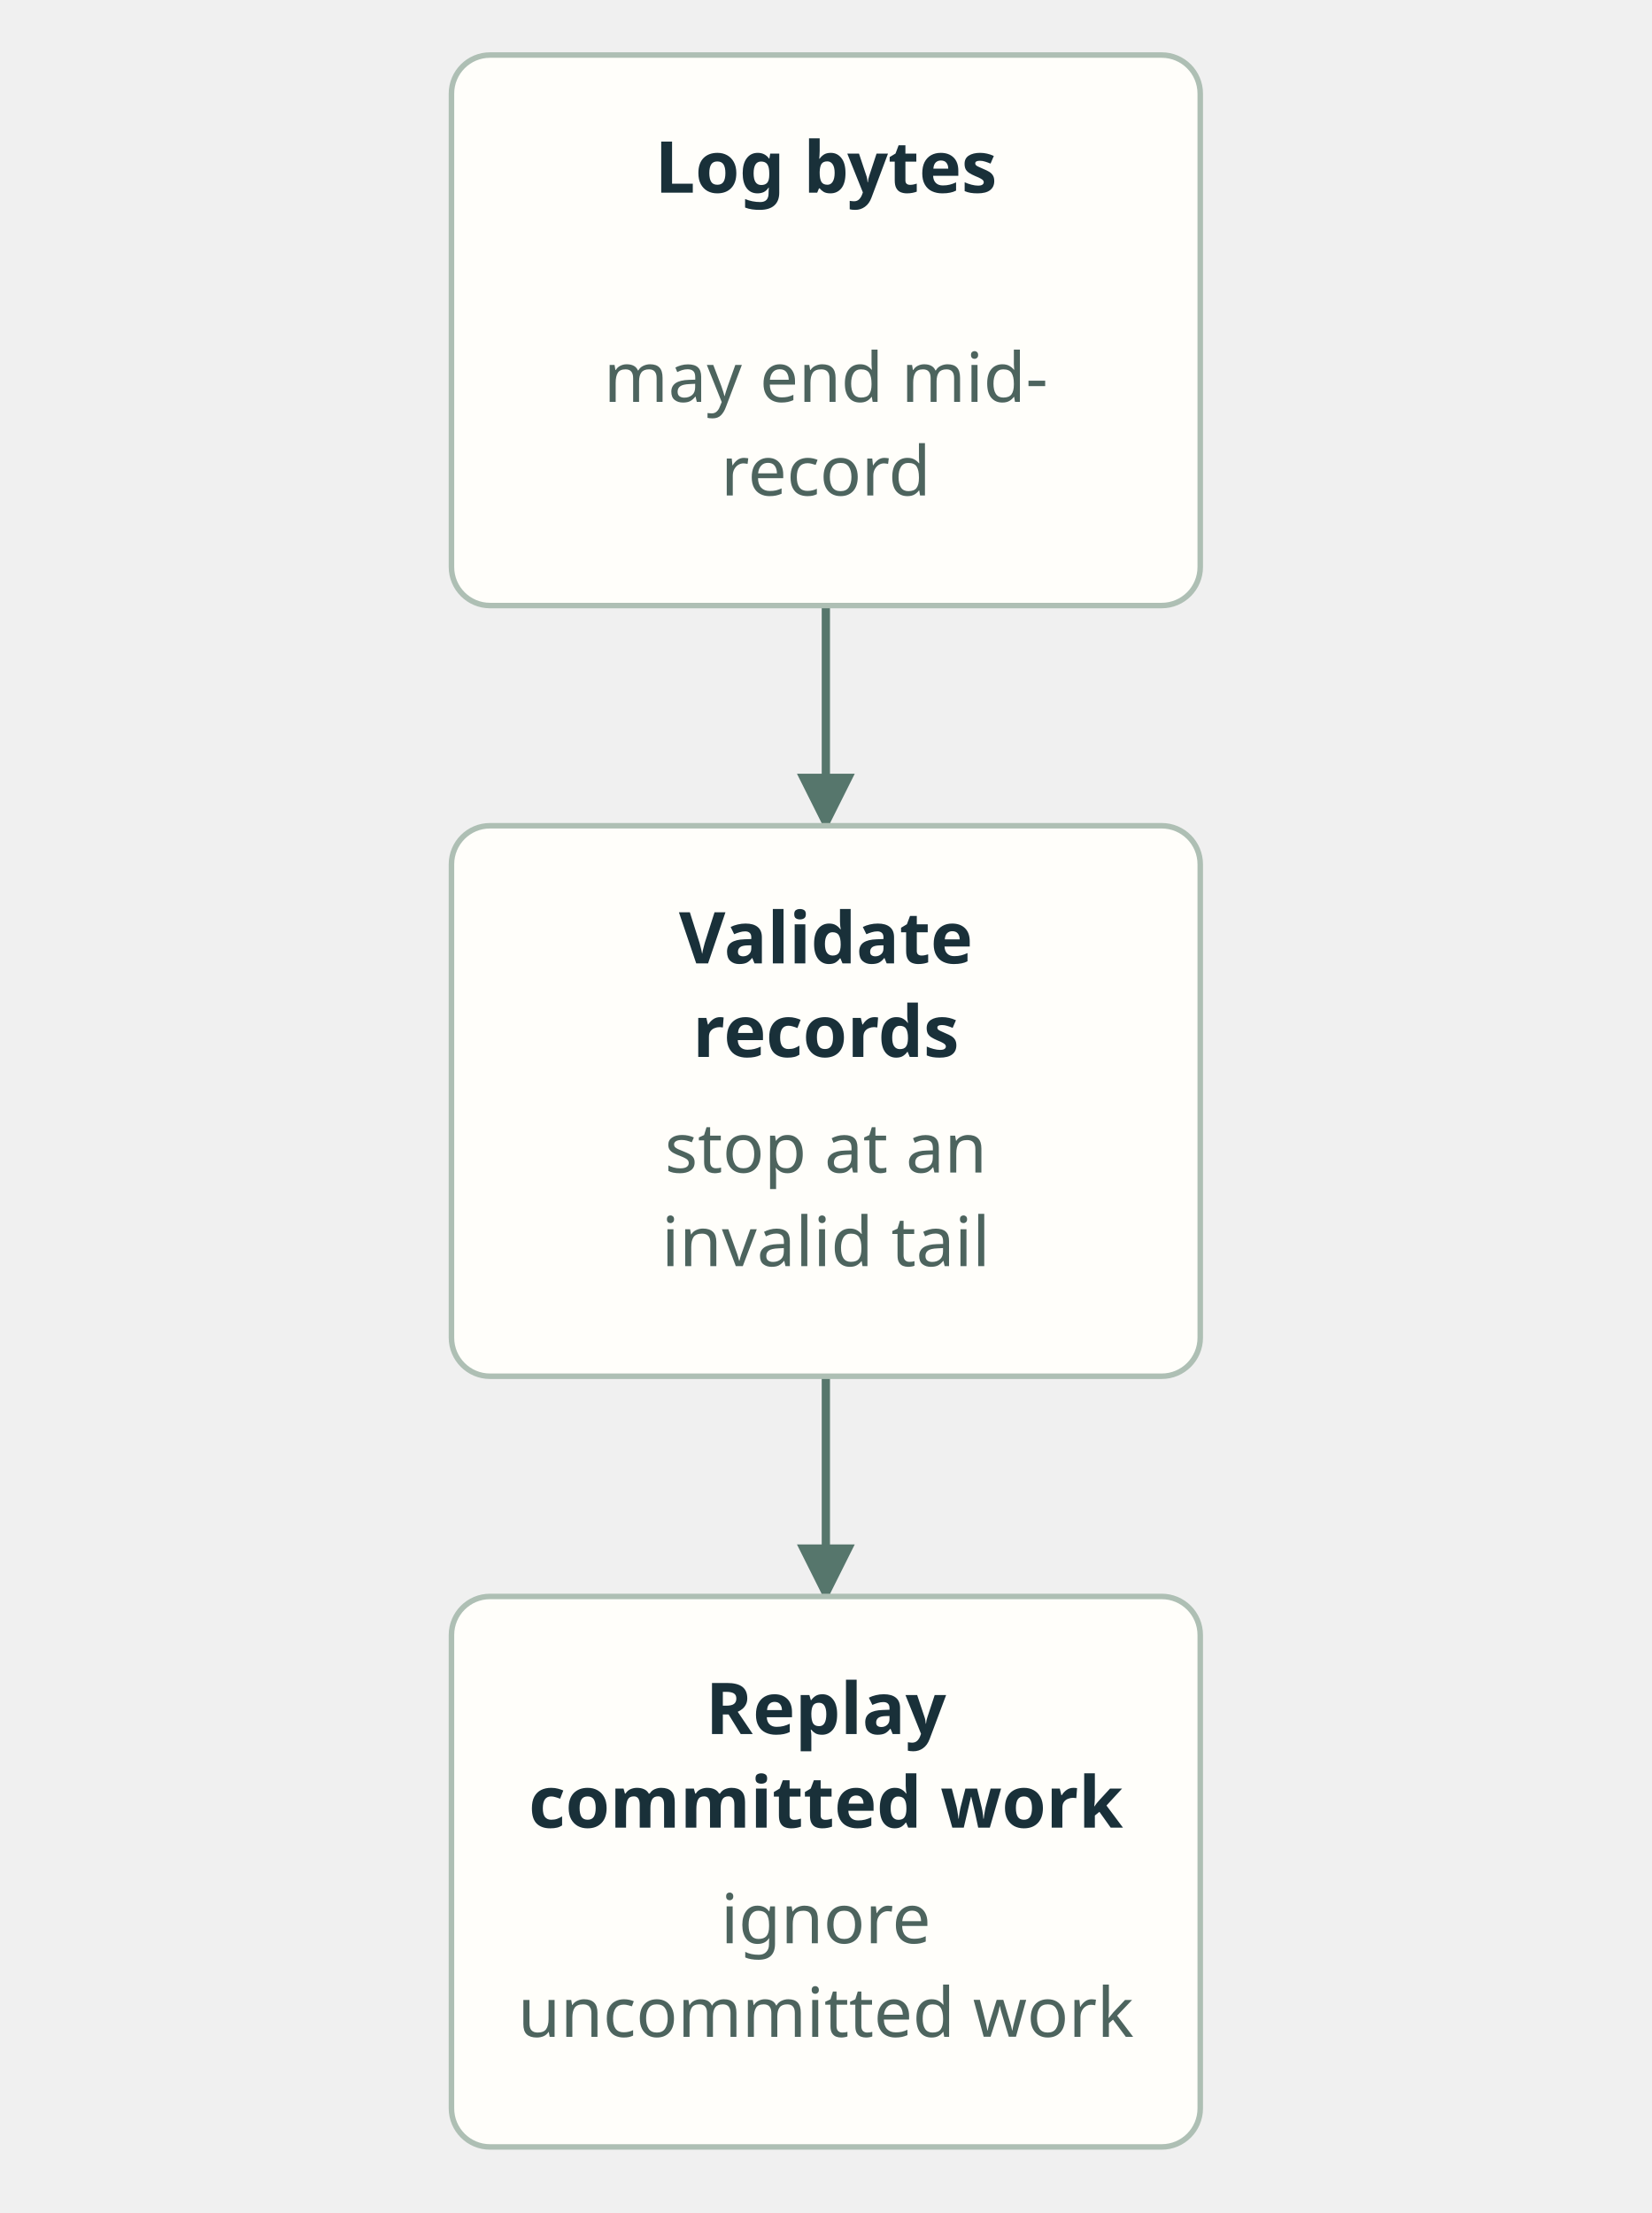
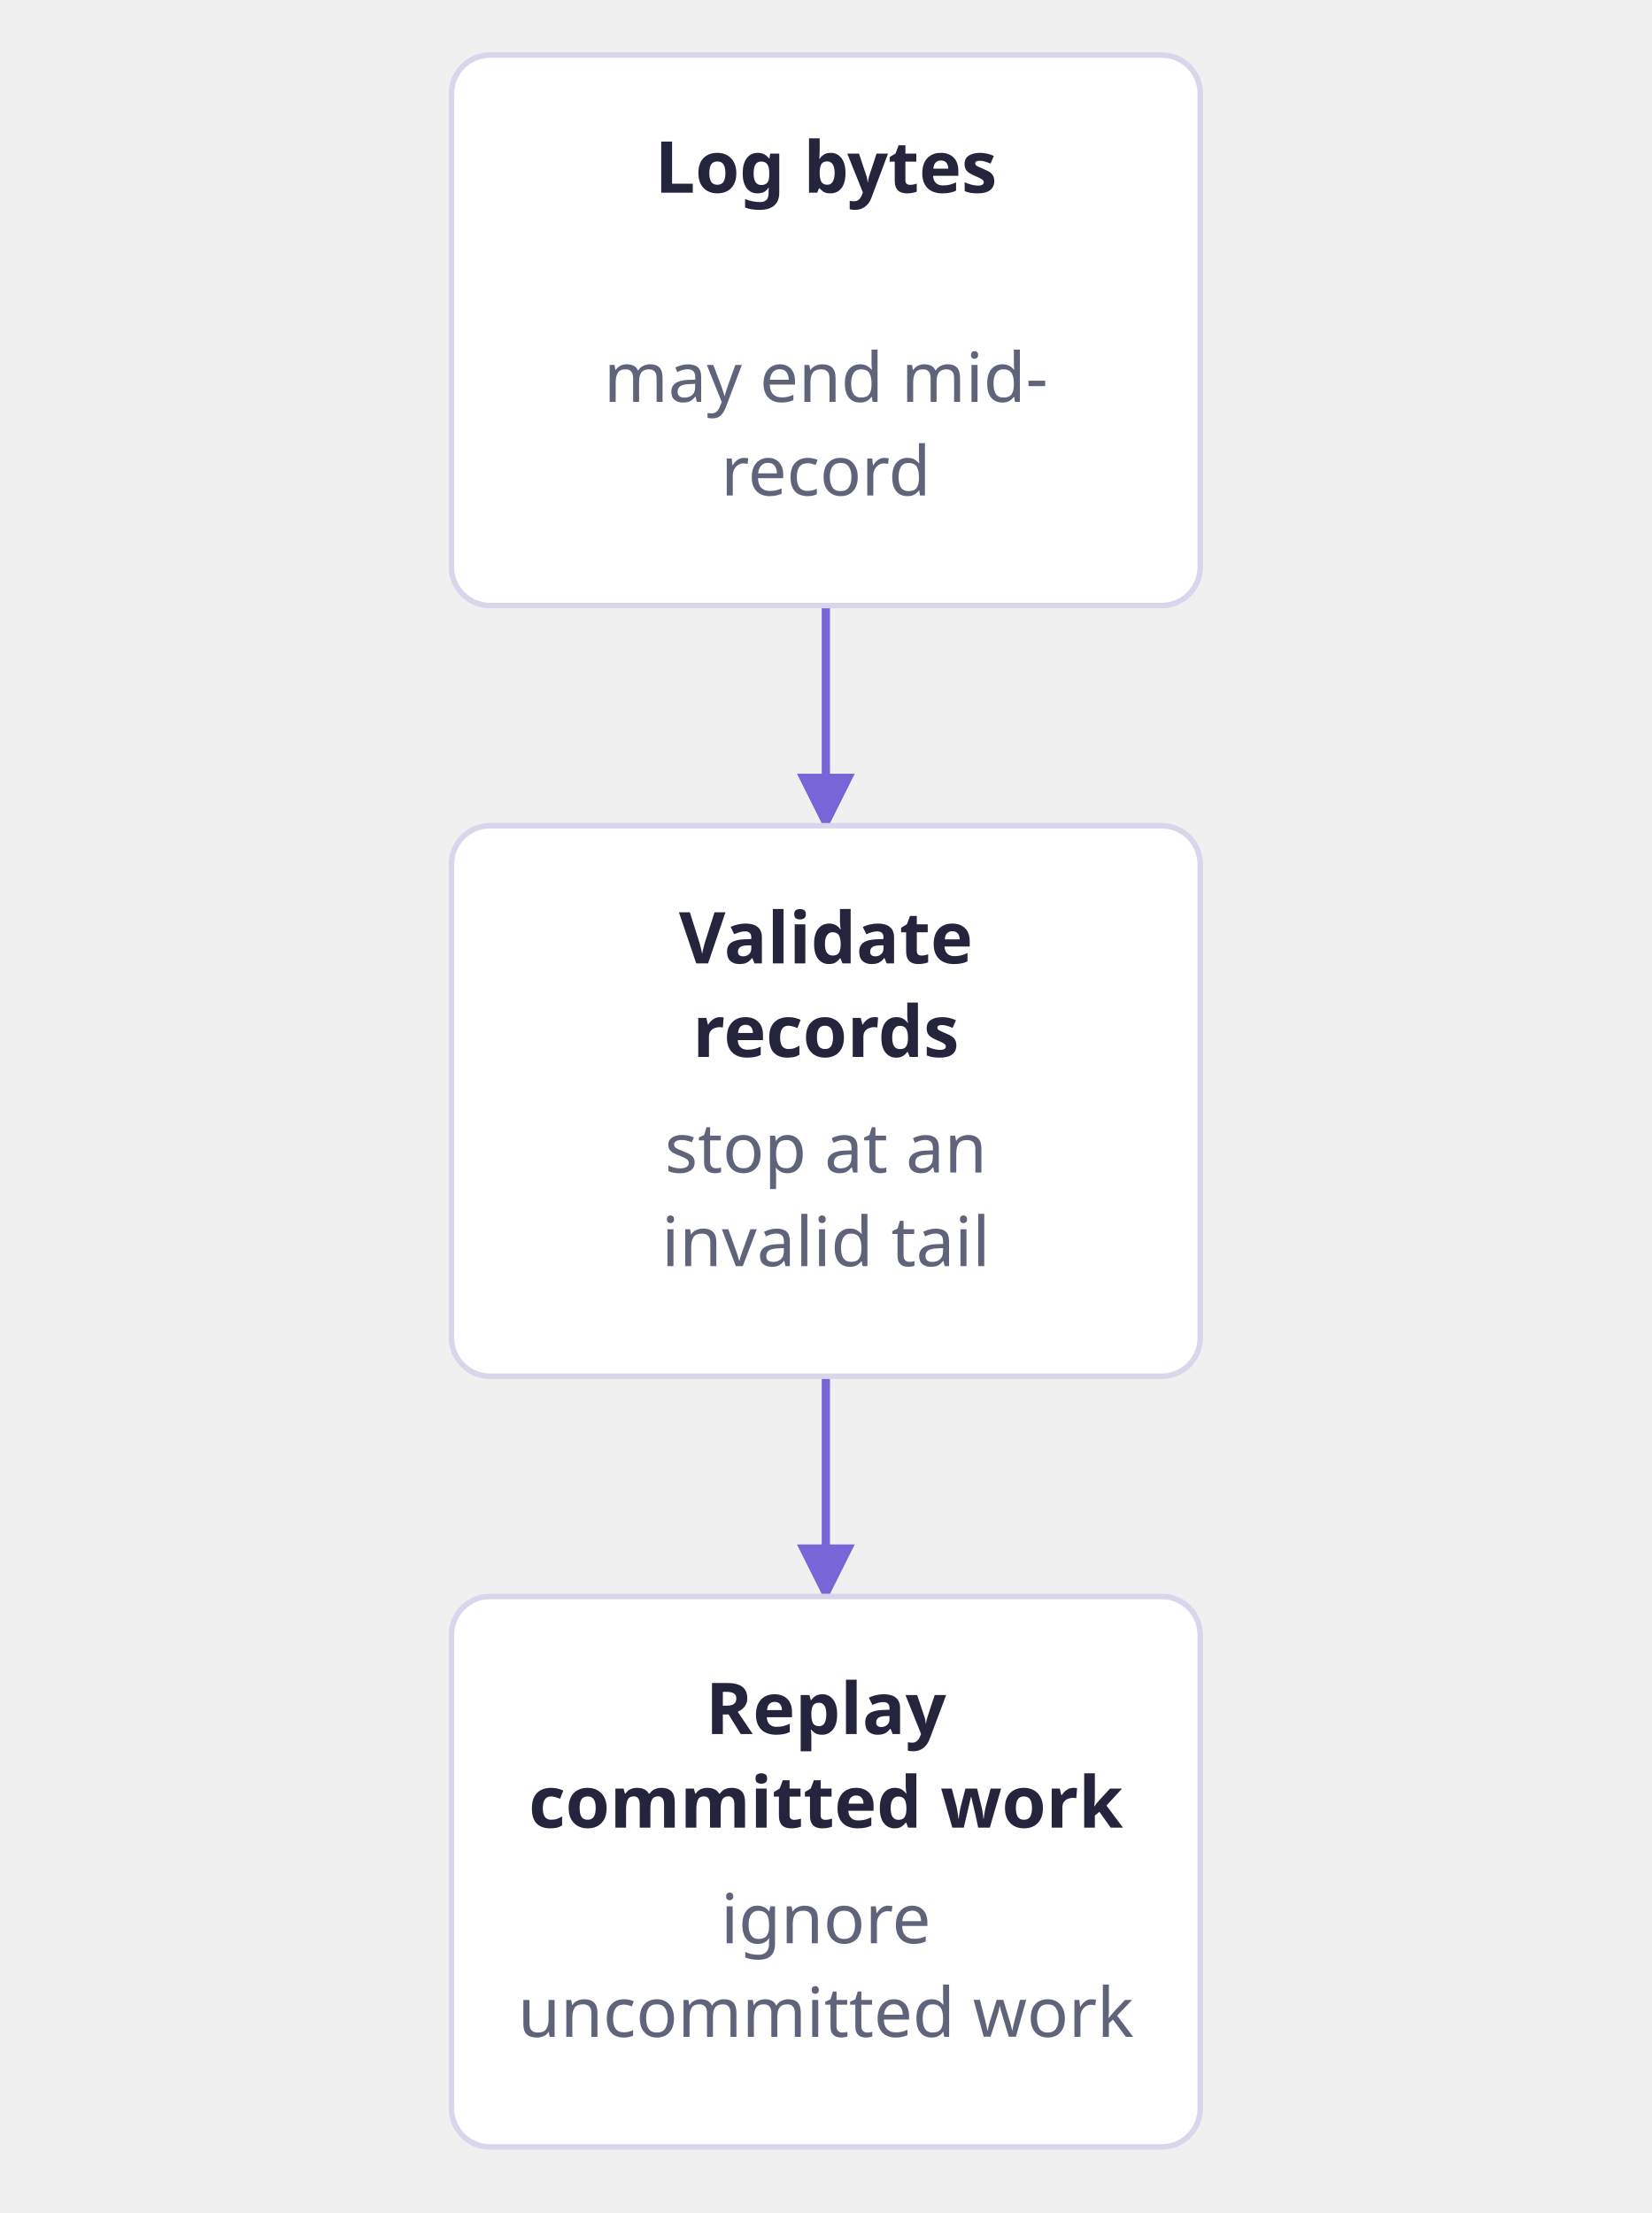
<svg xmlns="http://www.w3.org/2000/svg" class="concept-svg" viewBox="0 0 300 402" role="img" aria-labelledby="concept-wal-torn-tail-title concept-wal-torn-tail-desc">
  <defs>
    <marker id="concept-wal-torn-tail-arrow" viewBox="0 0 10 10" refX="9" refY="5" markerWidth="7" markerHeight="7" orient="auto-start-reverse">
-       <path d="M 0 0 L 10 5 L 0 10 z" fill="#56766c" />
+       <path d="M 0 0 L 10 5 L 0 10 z" fill="#7866d9" />
    </marker>
  </defs>
-   <path d="M 150 110 L 150 150" stroke="#56766c" stroke-width="1.5" marker-end="url(#concept-wal-torn-tail-arrow)" fill="none" />
-   <path d="M 150 250 L 150 290" stroke="#56766c" stroke-width="1.5" marker-end="url(#concept-wal-torn-tail-arrow)" fill="none" />
+   <path d="M 150 110 L 150 150" stroke="#7866d9" stroke-width="1.5" marker-end="url(#concept-wal-torn-tail-arrow)" fill="none" />
+   <path d="M 150 250 L 150 290" stroke="#7866d9" stroke-width="1.5" marker-end="url(#concept-wal-torn-tail-arrow)" fill="none" />
  <g>
-     <rect x="82" y="10" width="136" height="100" rx="7" fill="#fffefa" stroke="#aebfb4" />
-     <text x="150" y="35" text-anchor="middle" fill="#193039" font-family="system-ui,sans-serif" font-size="13" font-weight="650">Log bytes</text>
-     <text x="150" y="73" text-anchor="middle" fill="#4d645e" font-family="system-ui,sans-serif" font-size="12.5">may end mid-</text>
-     <text x="150" y="90" text-anchor="middle" fill="#4d645e" font-family="system-ui,sans-serif" font-size="12.5">record</text>
+     <rect x="82" y="10" width="136" height="100" rx="7" fill="#ffffff" stroke="#d7d6eb" />
+     <text x="150" y="35" text-anchor="middle" fill="#24243d" font-family="system-ui,sans-serif" font-size="13" font-weight="650">Log bytes</text>
+     <text x="150" y="73" text-anchor="middle" fill="#60647a" font-family="system-ui,sans-serif" font-size="12.5">may end mid-</text>
+     <text x="150" y="90" text-anchor="middle" fill="#60647a" font-family="system-ui,sans-serif" font-size="12.5">record</text>
  </g>
  <g>
-     <rect x="82" y="150" width="136" height="100" rx="7" fill="#fffefa" stroke="#aebfb4" />
-     <text x="150" y="175" text-anchor="middle" fill="#193039" font-family="system-ui,sans-serif" font-size="13" font-weight="650">Validate</text>
-     <text x="150" y="192" text-anchor="middle" fill="#193039" font-family="system-ui,sans-serif" font-size="13" font-weight="650">records</text>
-     <text x="150" y="213" text-anchor="middle" fill="#4d645e" font-family="system-ui,sans-serif" font-size="12.5">stop at an</text>
-     <text x="150" y="230" text-anchor="middle" fill="#4d645e" font-family="system-ui,sans-serif" font-size="12.5">invalid tail</text>
+     <rect x="82" y="150" width="136" height="100" rx="7" fill="#ffffff" stroke="#d7d6eb" />
+     <text x="150" y="175" text-anchor="middle" fill="#24243d" font-family="system-ui,sans-serif" font-size="13" font-weight="650">Validate</text>
+     <text x="150" y="192" text-anchor="middle" fill="#24243d" font-family="system-ui,sans-serif" font-size="13" font-weight="650">records</text>
+     <text x="150" y="213" text-anchor="middle" fill="#60647a" font-family="system-ui,sans-serif" font-size="12.5">stop at an</text>
+     <text x="150" y="230" text-anchor="middle" fill="#60647a" font-family="system-ui,sans-serif" font-size="12.5">invalid tail</text>
  </g>
  <g>
-     <rect x="82" y="290" width="136" height="100" rx="7" fill="#fffefa" stroke="#aebfb4" />
-     <text x="150" y="315" text-anchor="middle" fill="#193039" font-family="system-ui,sans-serif" font-size="13" font-weight="650">Replay</text>
-     <text x="150" y="332" text-anchor="middle" fill="#193039" font-family="system-ui,sans-serif" font-size="13" font-weight="650">committed work</text>
-     <text x="150" y="353" text-anchor="middle" fill="#4d645e" font-family="system-ui,sans-serif" font-size="12.5">ignore</text>
-     <text x="150" y="370" text-anchor="middle" fill="#4d645e" font-family="system-ui,sans-serif" font-size="12.5">uncommitted work</text>
+     <rect x="82" y="290" width="136" height="100" rx="7" fill="#ffffff" stroke="#d7d6eb" />
+     <text x="150" y="315" text-anchor="middle" fill="#24243d" font-family="system-ui,sans-serif" font-size="13" font-weight="650">Replay</text>
+     <text x="150" y="332" text-anchor="middle" fill="#24243d" font-family="system-ui,sans-serif" font-size="13" font-weight="650">committed work</text>
+     <text x="150" y="353" text-anchor="middle" fill="#60647a" font-family="system-ui,sans-serif" font-size="12.5">ignore</text>
+     <text x="150" y="370" text-anchor="middle" fill="#60647a" font-family="system-ui,sans-serif" font-size="12.5">uncommitted work</text>
  </g>
</svg>
